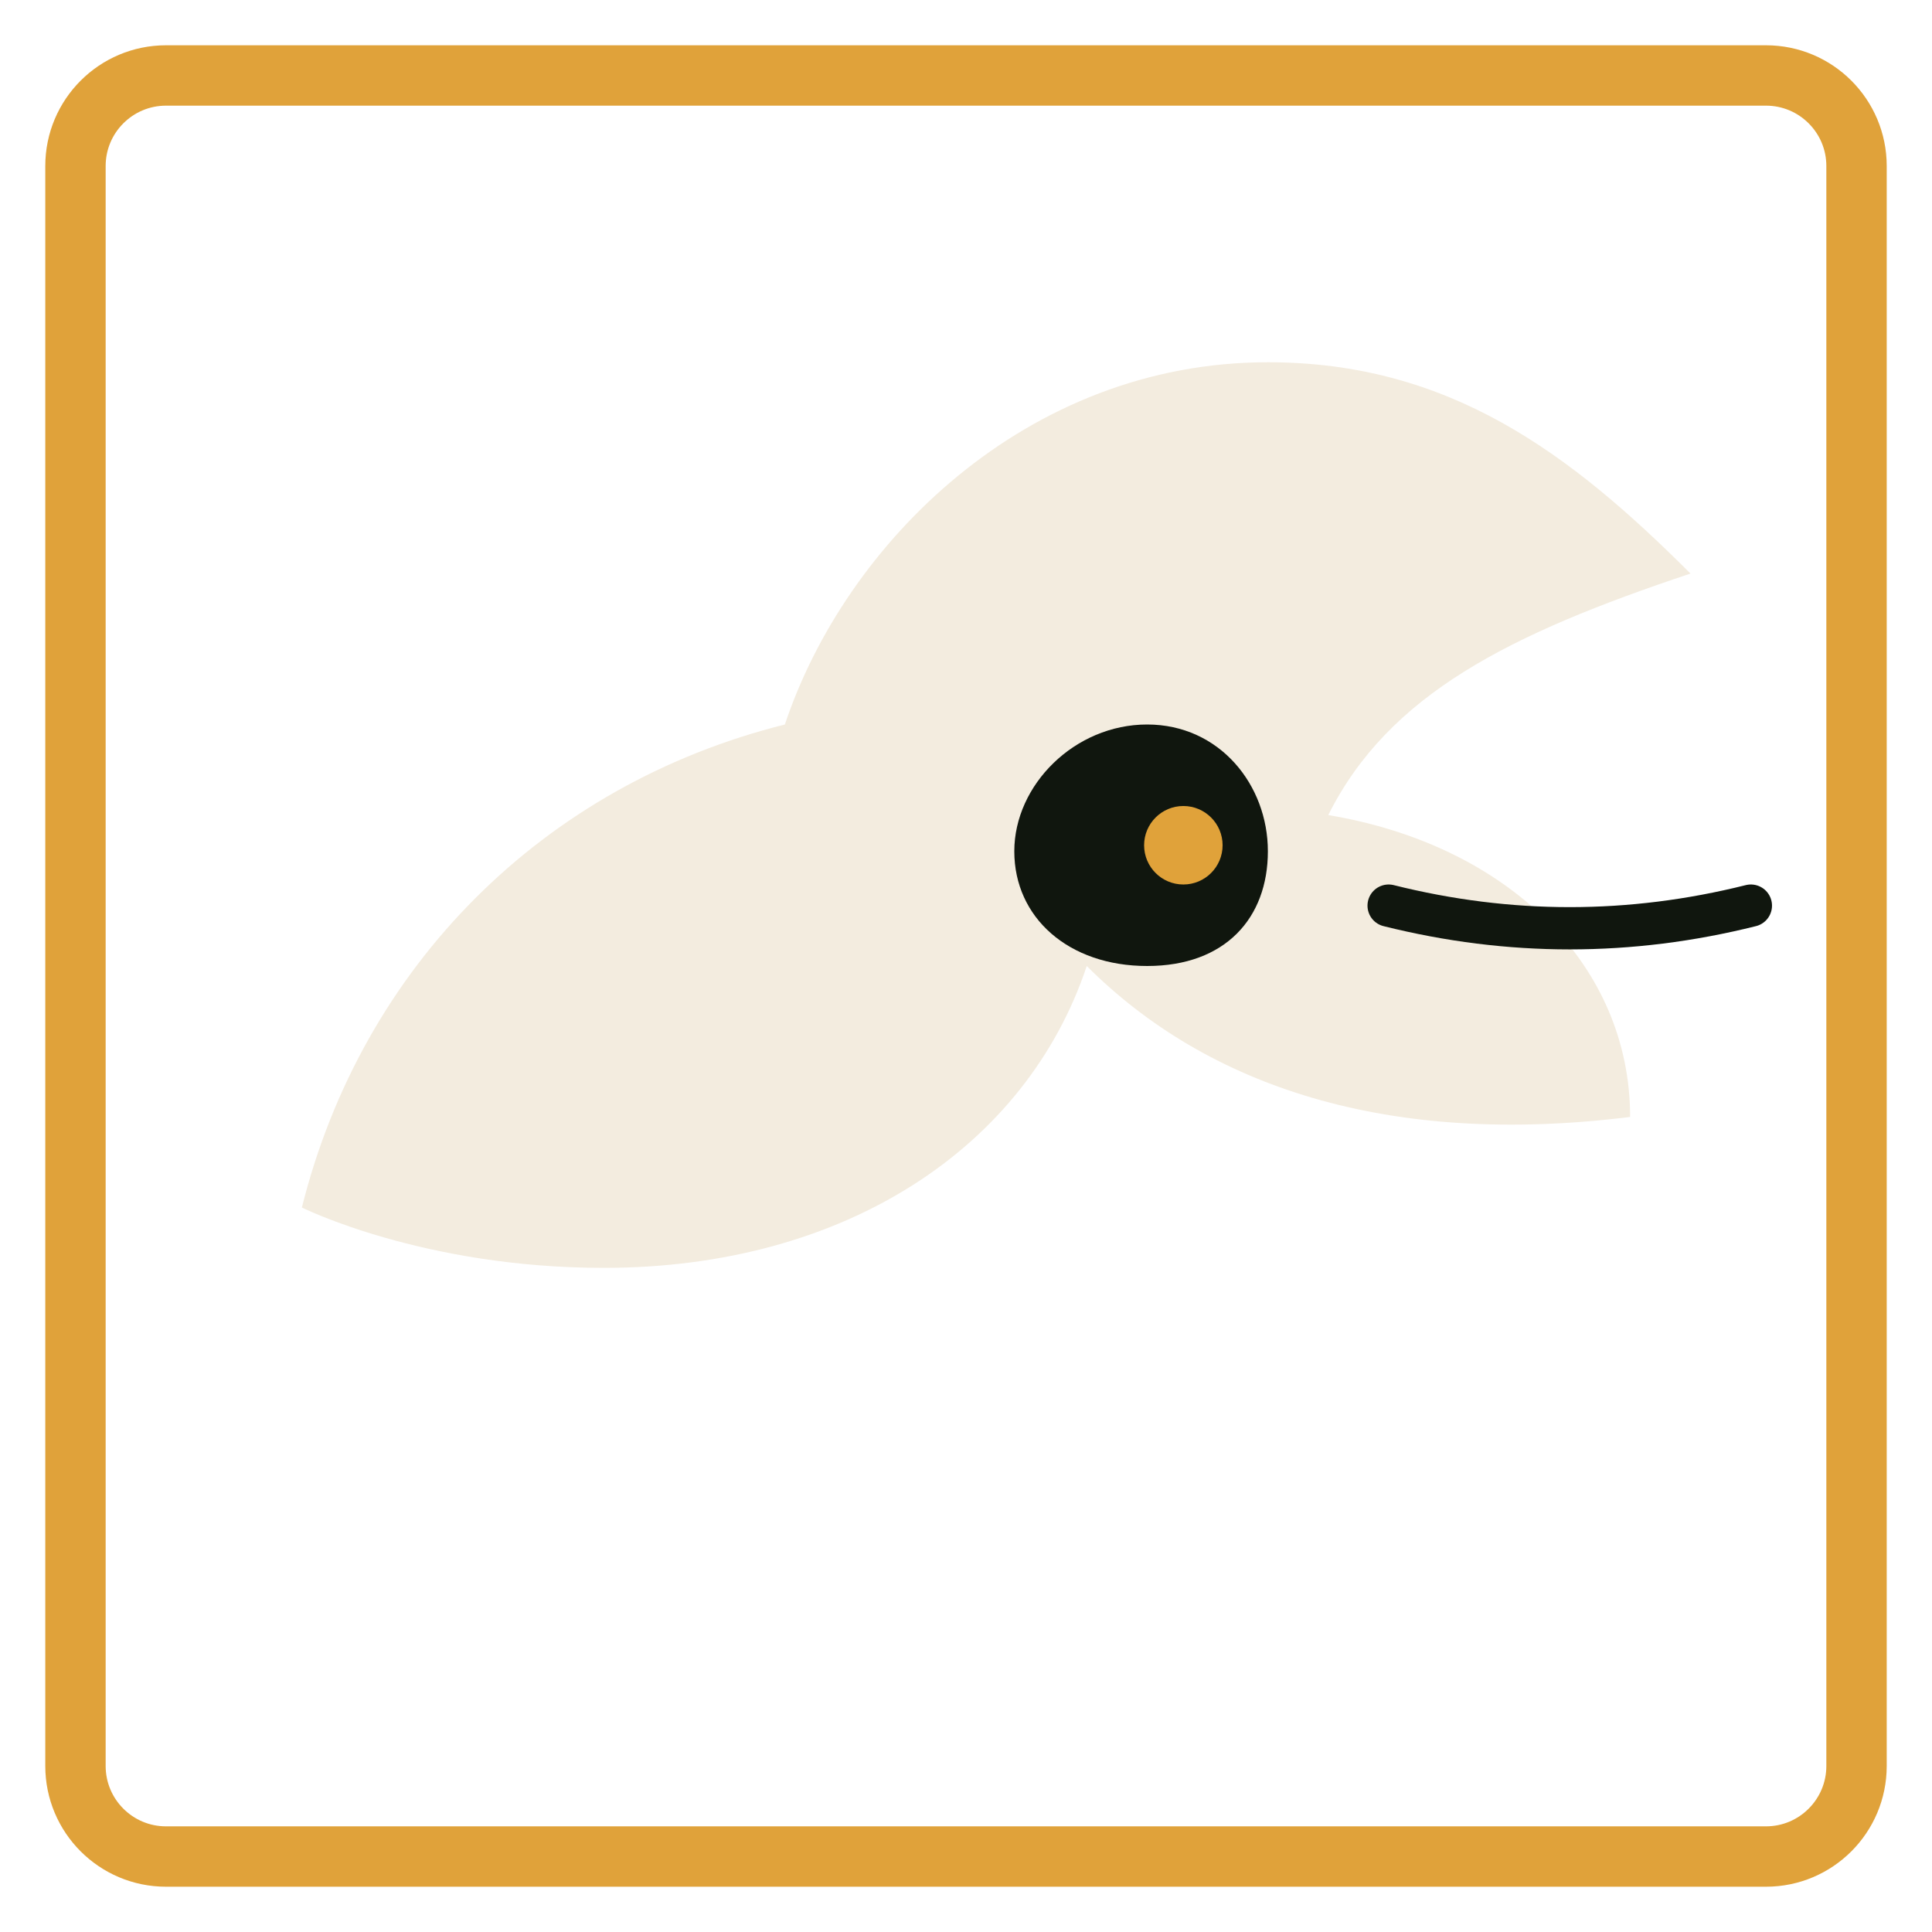
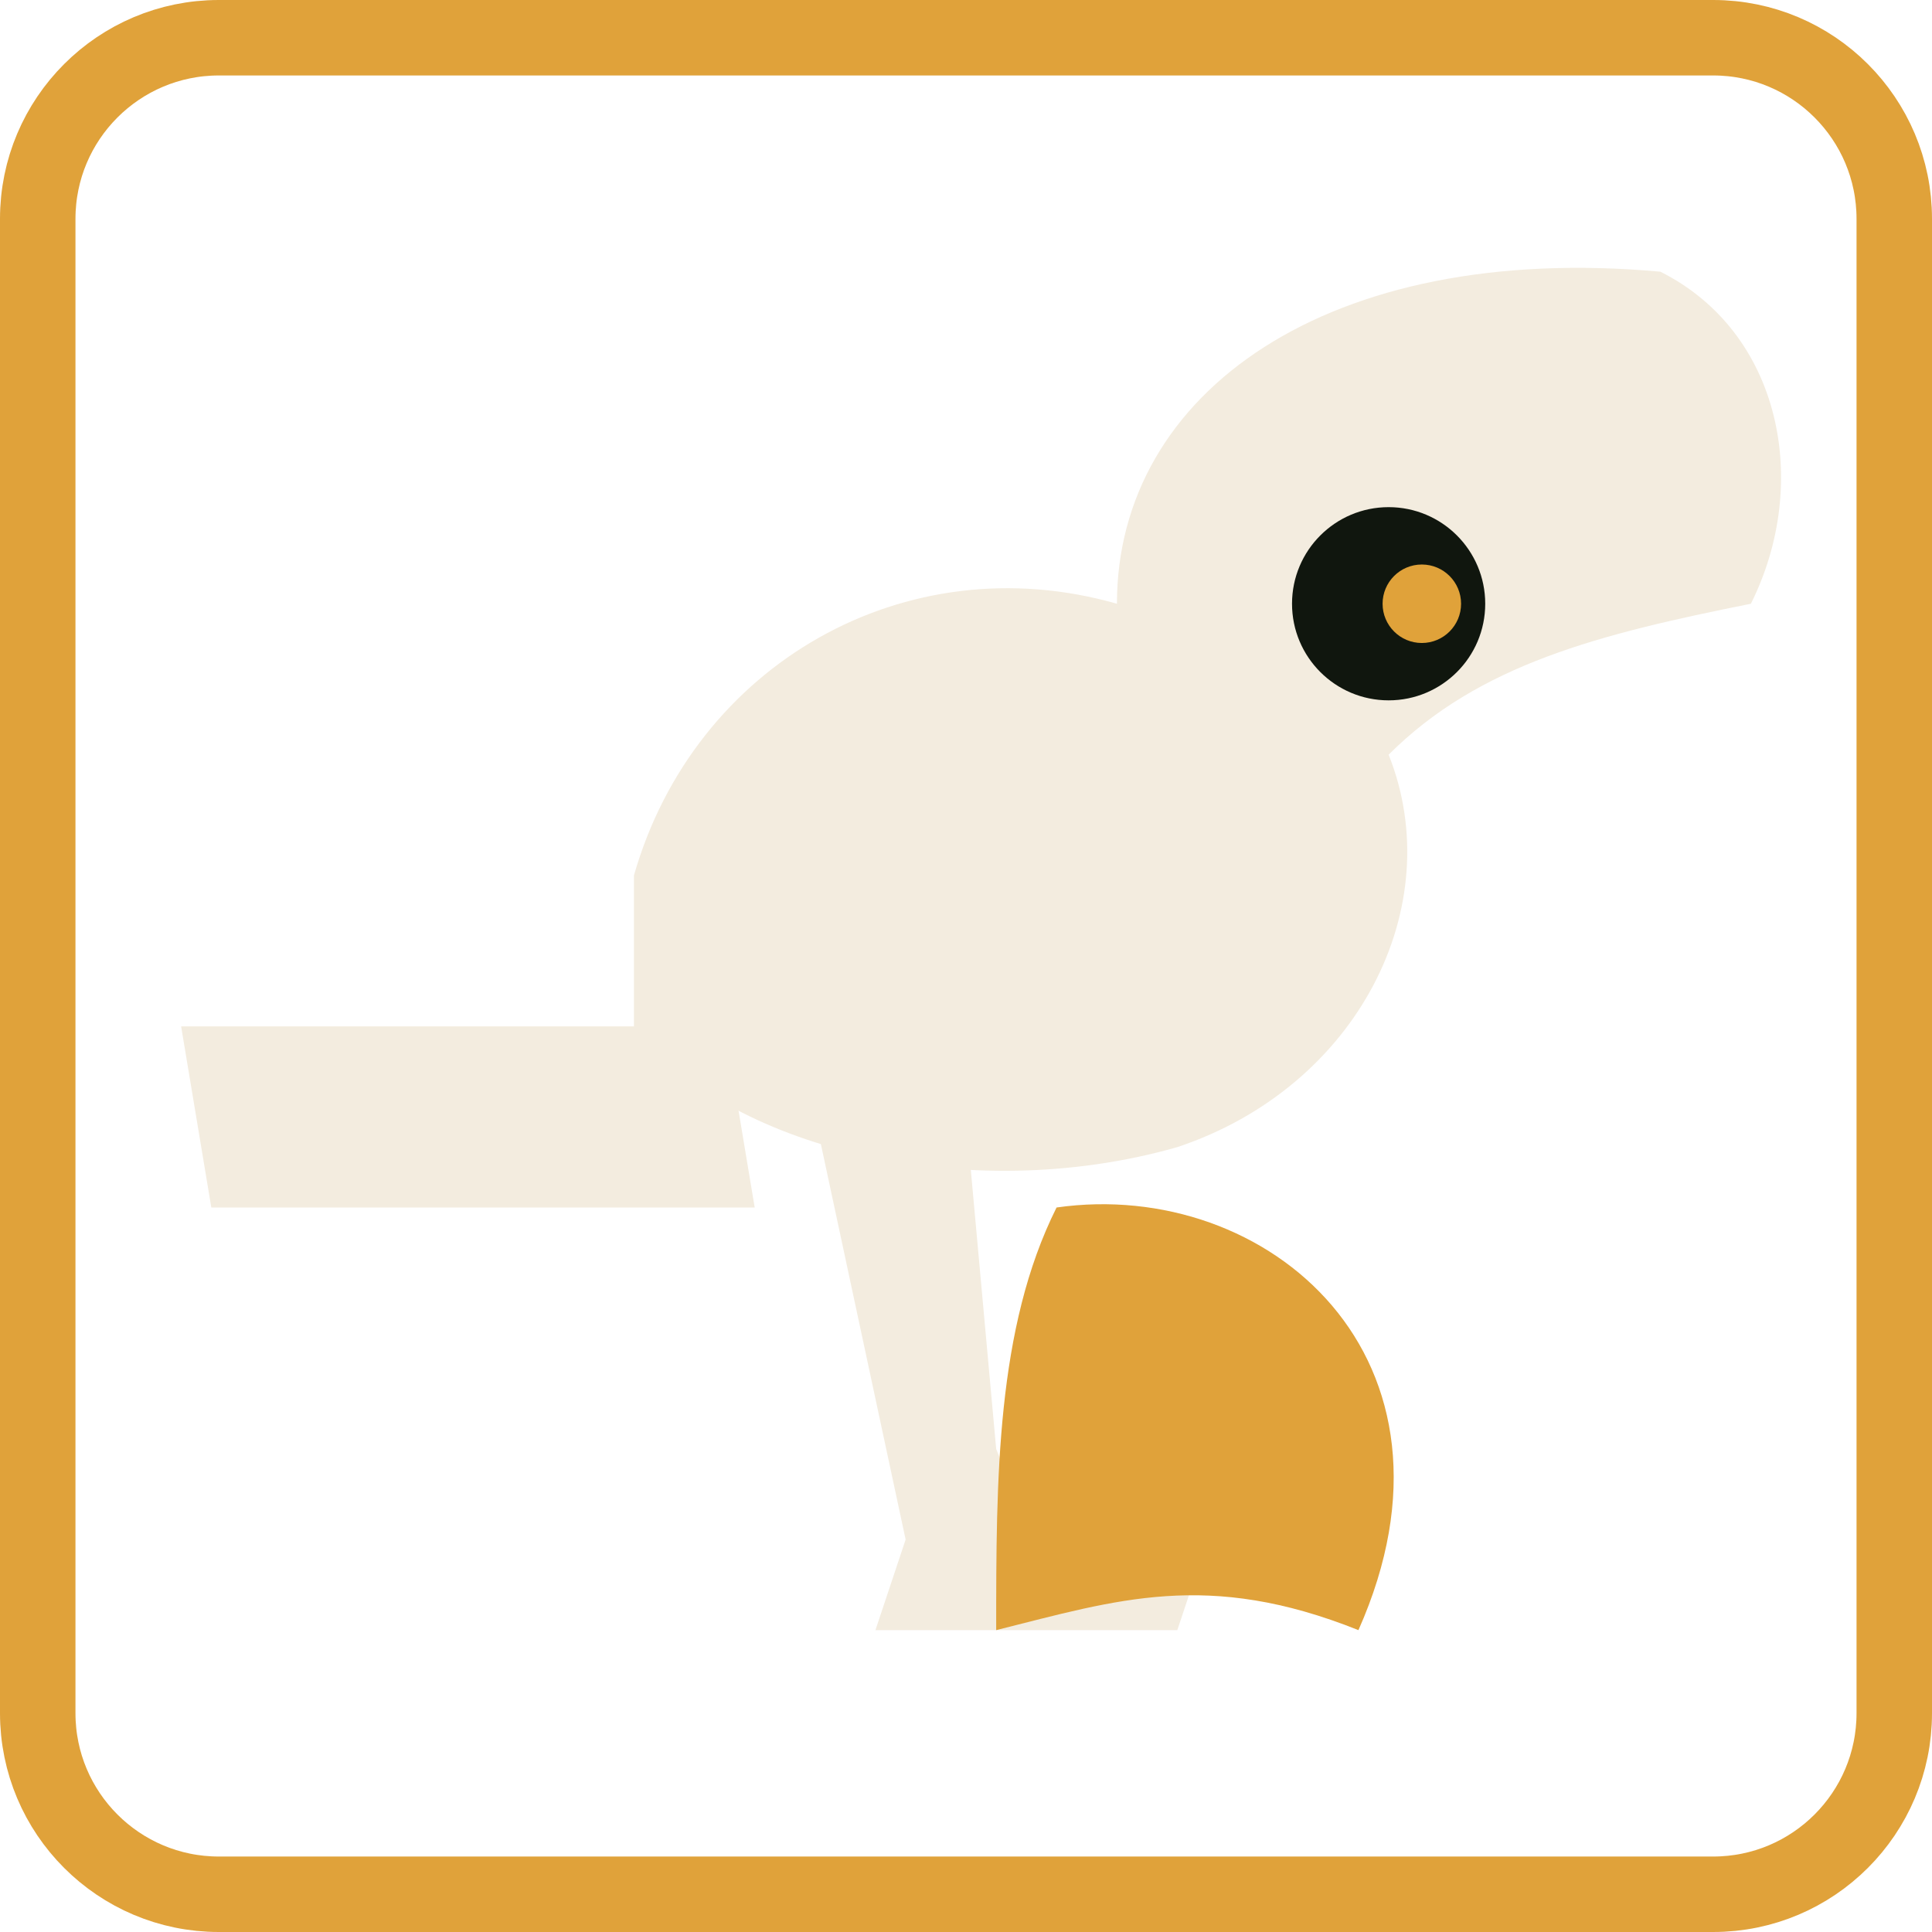
<svg xmlns="http://www.w3.org/2000/svg" viewBox="0 0 64 64" fill="none">
-   <rect x="2.5" y="2.5" width="59" height="59" rx="3" stroke="#e0a23a" stroke-width="2" />
-   <path fill="#f3ecdf" d="M10 40c2-8 8-14 16-16 2-6 8-12 16-12 6 0 10 3 14 7-6 2-10 4-12 8 6 1 10 5 10 10-8 1-14-1-18-5-2 6-8 10-16 10-6 0-10-2-10-2z" />
-   <path fill="#10160e" d="M38 24c2.4 0 4 2 4 4.2S40.6 32 38 32s-4.4-1.6-4.4-3.8S35.6 24 38 24z" />
-   <circle cx="39.2" cy="28" r="1.3" fill="#e0a23a" />
-   <path stroke="#10160e" stroke-width="1.4" stroke-linecap="round" d="M46 30c4 1 8 1 12 0" />
+   <rect x="1.25" y="1.25" width="61.5" height="61.5" rx="6" stroke="#e0a23a" stroke-width="2.5" />
+   <path fill="#f3ecdf" d="M6 34h18l1 6H7z" />
+   <path fill="#f3ecdf" d="M21 29c2-7 9-11 16-9 0-7 7-12 18-11 4 2 5 7 3 11-5 1-9 2-12 5 2 5-1 11-7 13-7 2-15 0-18-4z" />
+   <circle cx="46" cy="20" r="3.2" fill="#10160e" />
+   <circle cx="47.1" cy="20" r="1.3" fill="#e0a23a" />
+   <path fill="#f3ecdf" d="M27 37l3 14 5 2-2-5-1-11z" />
+   <path fill="#f3ecdf" d="M30 51h10l-1 3H29z" />
+   <path fill="#e0a23a" d="M35 40c7-1 14 5 10 14-5-2-8-1-12 0 0-5 0-10 2-14z" />
</svg>
